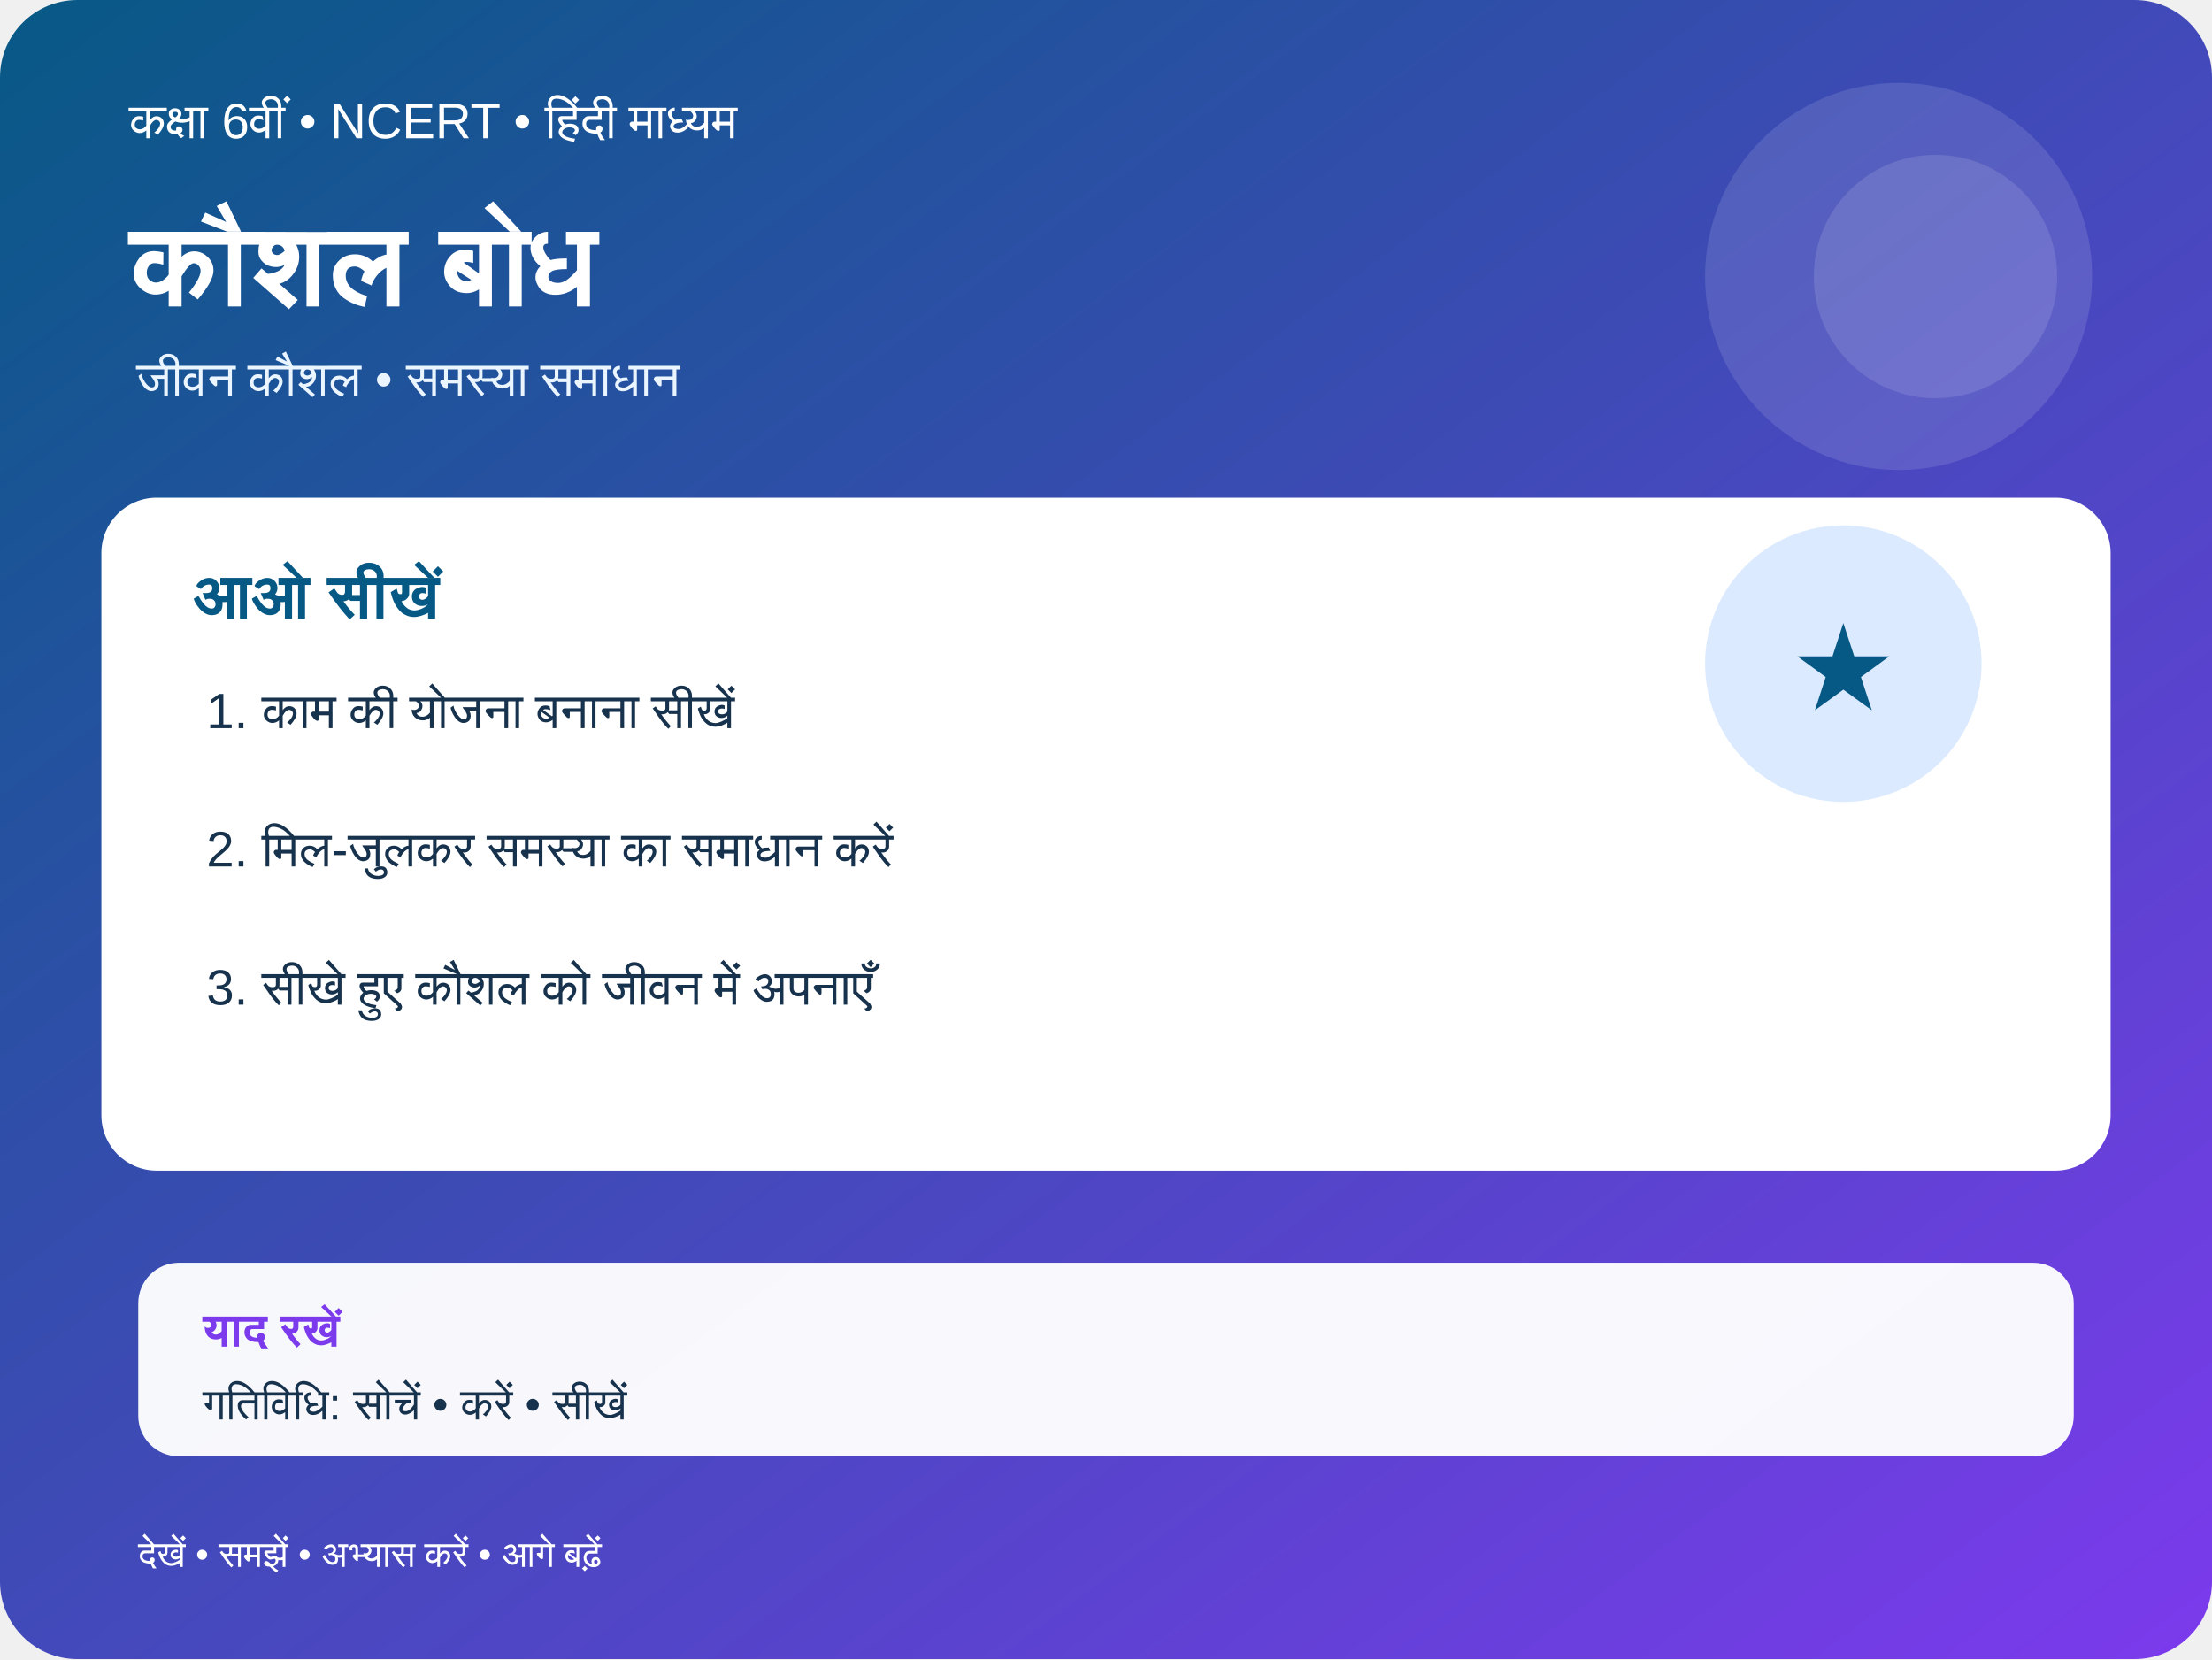
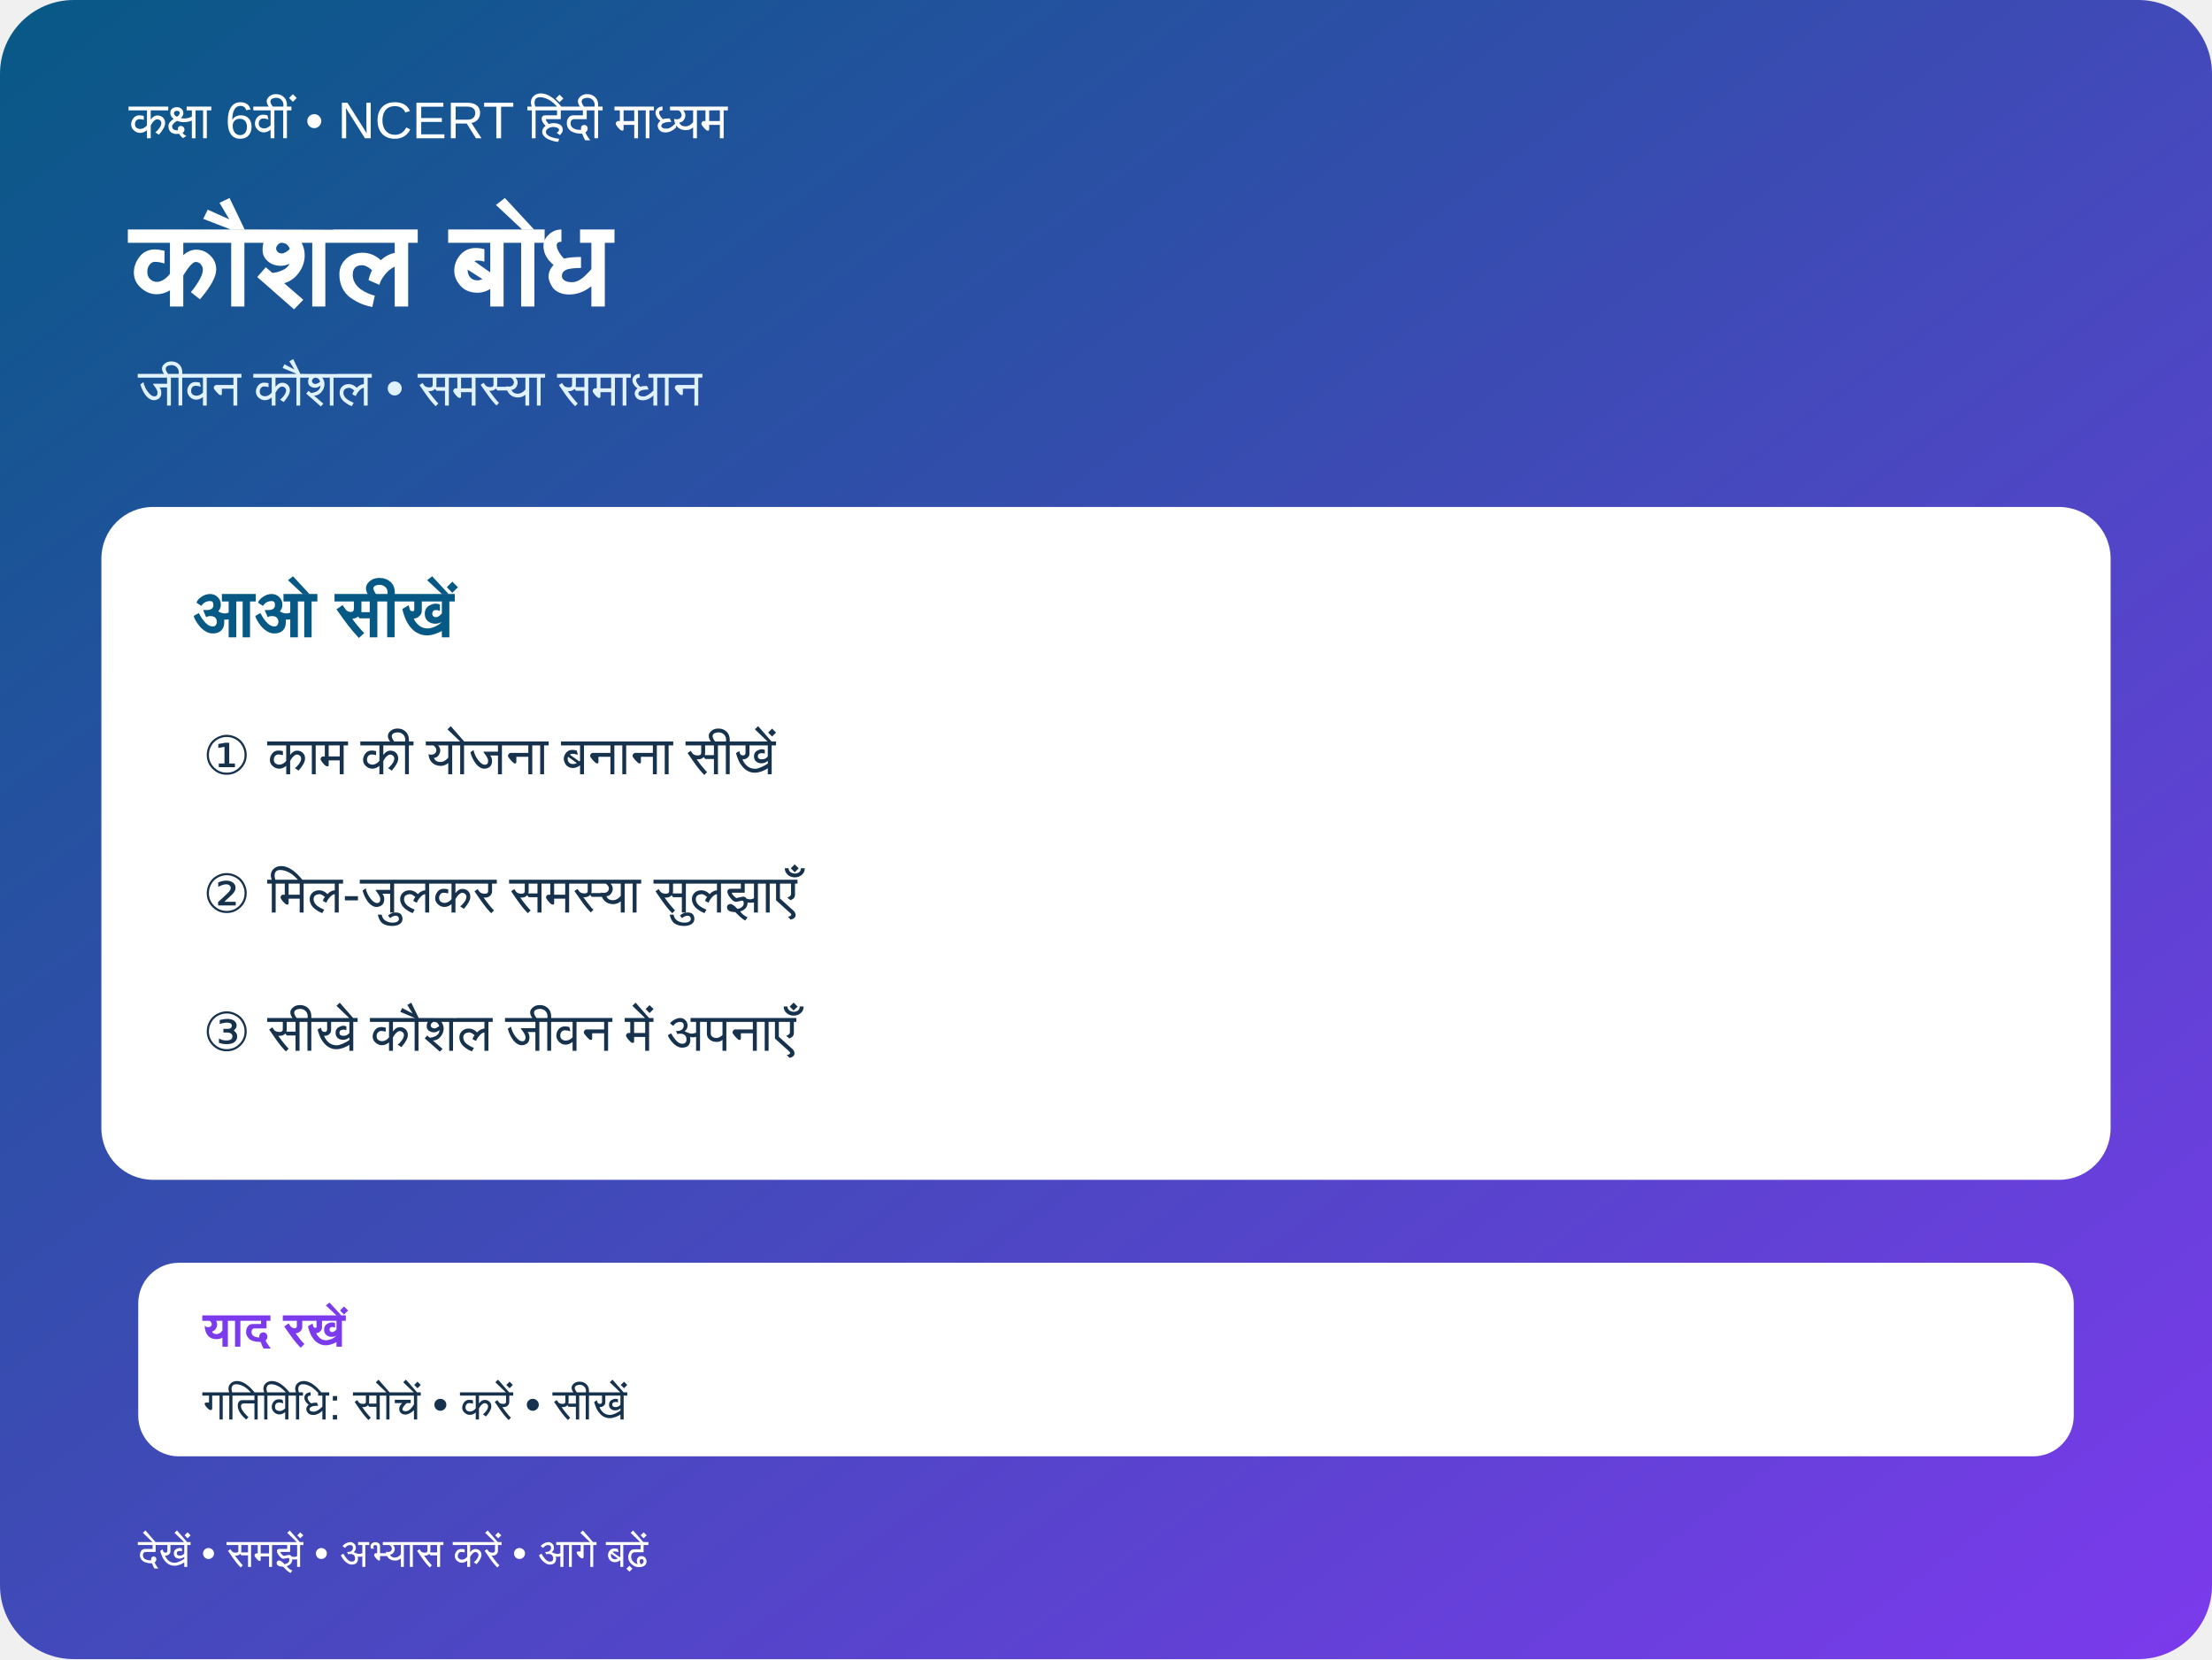
<svg xmlns="http://www.w3.org/2000/svg" width="1200" height="900" viewBox="0 0 1200 900">
  <defs>
-     <linearGradient id="bg" x1="0" y1="0" x2="1" y2="1">
+     <linearGradient id="g" x2="1" y2="1">
      <stop stop-color="#075985" />
      <stop offset="1" stop-color="#7c3aed" />
    </linearGradient>
  </defs>
-   <rect width="1200" height="900" rx="42" fill="url(#bg)" />
-   <circle cx="1030" cy="150" r="105" fill="#ffffff" opacity=".12" />
-   <circle cx="1050" cy="150" r="66" fill="#ffffff" opacity=".12" />
-   <text x="70" y="75" font-size="27" fill="#fff" font-family="Arial">कक्षा 6वीं • NCERT • हिंदी माध्यम</text>
-   <text x="70" y="165" font-size="62" font-weight="bold" fill="#fff" font-family="Arial">कौशल बोध</text>
-   <text x="74" y="215" font-size="27" fill="#eaf5ff" font-family="Arial">जीवन कौशल • समस्या समाधान</text>
-   <rect x="55" y="270" width="1090" height="365" rx="30" fill="#fff" />
-   <circle cx="1000" cy="360" r="75" fill="#dbeafe" />
-   <text x="1000" y="385" text-anchor="middle" font-size="65" fill="#075985" font-family="Arial">★</text>
-   <text x="105" y="335" font-size="34" font-weight="bold" fill="#075985" font-family="Arial">आओ सीखें</text>
-   <text x="112" y="395" font-size="27" fill="#17324d" font-family="Arial">1. काम की योजना बनाना सीखें</text>
-   <text x="112" y="470" font-size="27" fill="#17324d" font-family="Arial">2. मिल-जुलकर समस्या का समाधान करें</text>
-   <text x="112" y="545" font-size="27" fill="#17324d" font-family="Arial">3. सीखे हुए कौशल को जीवन में अपनाएँ</text>
-   <rect x="75" y="685" width="1050" height="105" rx="22" fill="#fff" opacity=".96" />
-   <text x="110" y="730" font-size="25" font-weight="bold" fill="#7c3aed" font-family="Arial">याद रखें</text>
-   <text x="110" y="770" font-size="24" fill="#17324d" font-family="Arial">गतिविधि: सोचें • करें • सीखें</text>
-   <text x="75" y="850" font-size="20" fill="#fff" font-family="Arial">देखें • समझें • अभ्यास करें • आगे बढ़ें</text>
+   <rect width="1200" height="900" rx="40" fill="url(#g)" />
+   <text x="70" y="75" fill="white" font-size="28" font-family="Arial">कक्षा 6वीं • NCERT हिंदी माध्यम</text>
+   <text x="70" y="165" fill="white" font-size="64" font-weight="bold" font-family="Arial">कौशल बोध</text>
+   <text x="75" y="220" fill="#e0f2fe" font-size="28" font-family="Arial">जीवन कौशल • समस्या समाधान</text>
+   <rect x="55" y="275" width="1090" height="365" rx="28" fill="white" />
+   <text x="105" y="345" fill="#075985" font-size="36" font-weight="bold" font-family="Arial">आओ सीखें</text>
+   <g fill="#17324d" font-size="29" font-family="Arial">
+     <text x="110" y="420">① काम की योजना बनाना सीखें</text>
+     <text x="110" y="495">② मिल-जुलकर समस्या सुलझाएँ</text>
+     <text x="110" y="570">③ सीखे कौशल जीवन में अपनाएँ</text>
+   </g>
+   <rect x="75" y="685" width="1050" height="105" rx="22" fill="white" />
+   <text x="110" y="730" fill="#7c3aed" font-size="26" font-weight="bold" font-family="Arial">याद रखें</text>
+   <text x="110" y="770" fill="#17324d" font-size="24" font-family="Arial">गतिविधि: सोचें • करें • सीखें</text>
+   <text x="75" y="850" fill="white" font-size="22" font-family="Arial">देखें • समझें • अभ्यास करें • आगे बढ़ें</text>
</svg>
